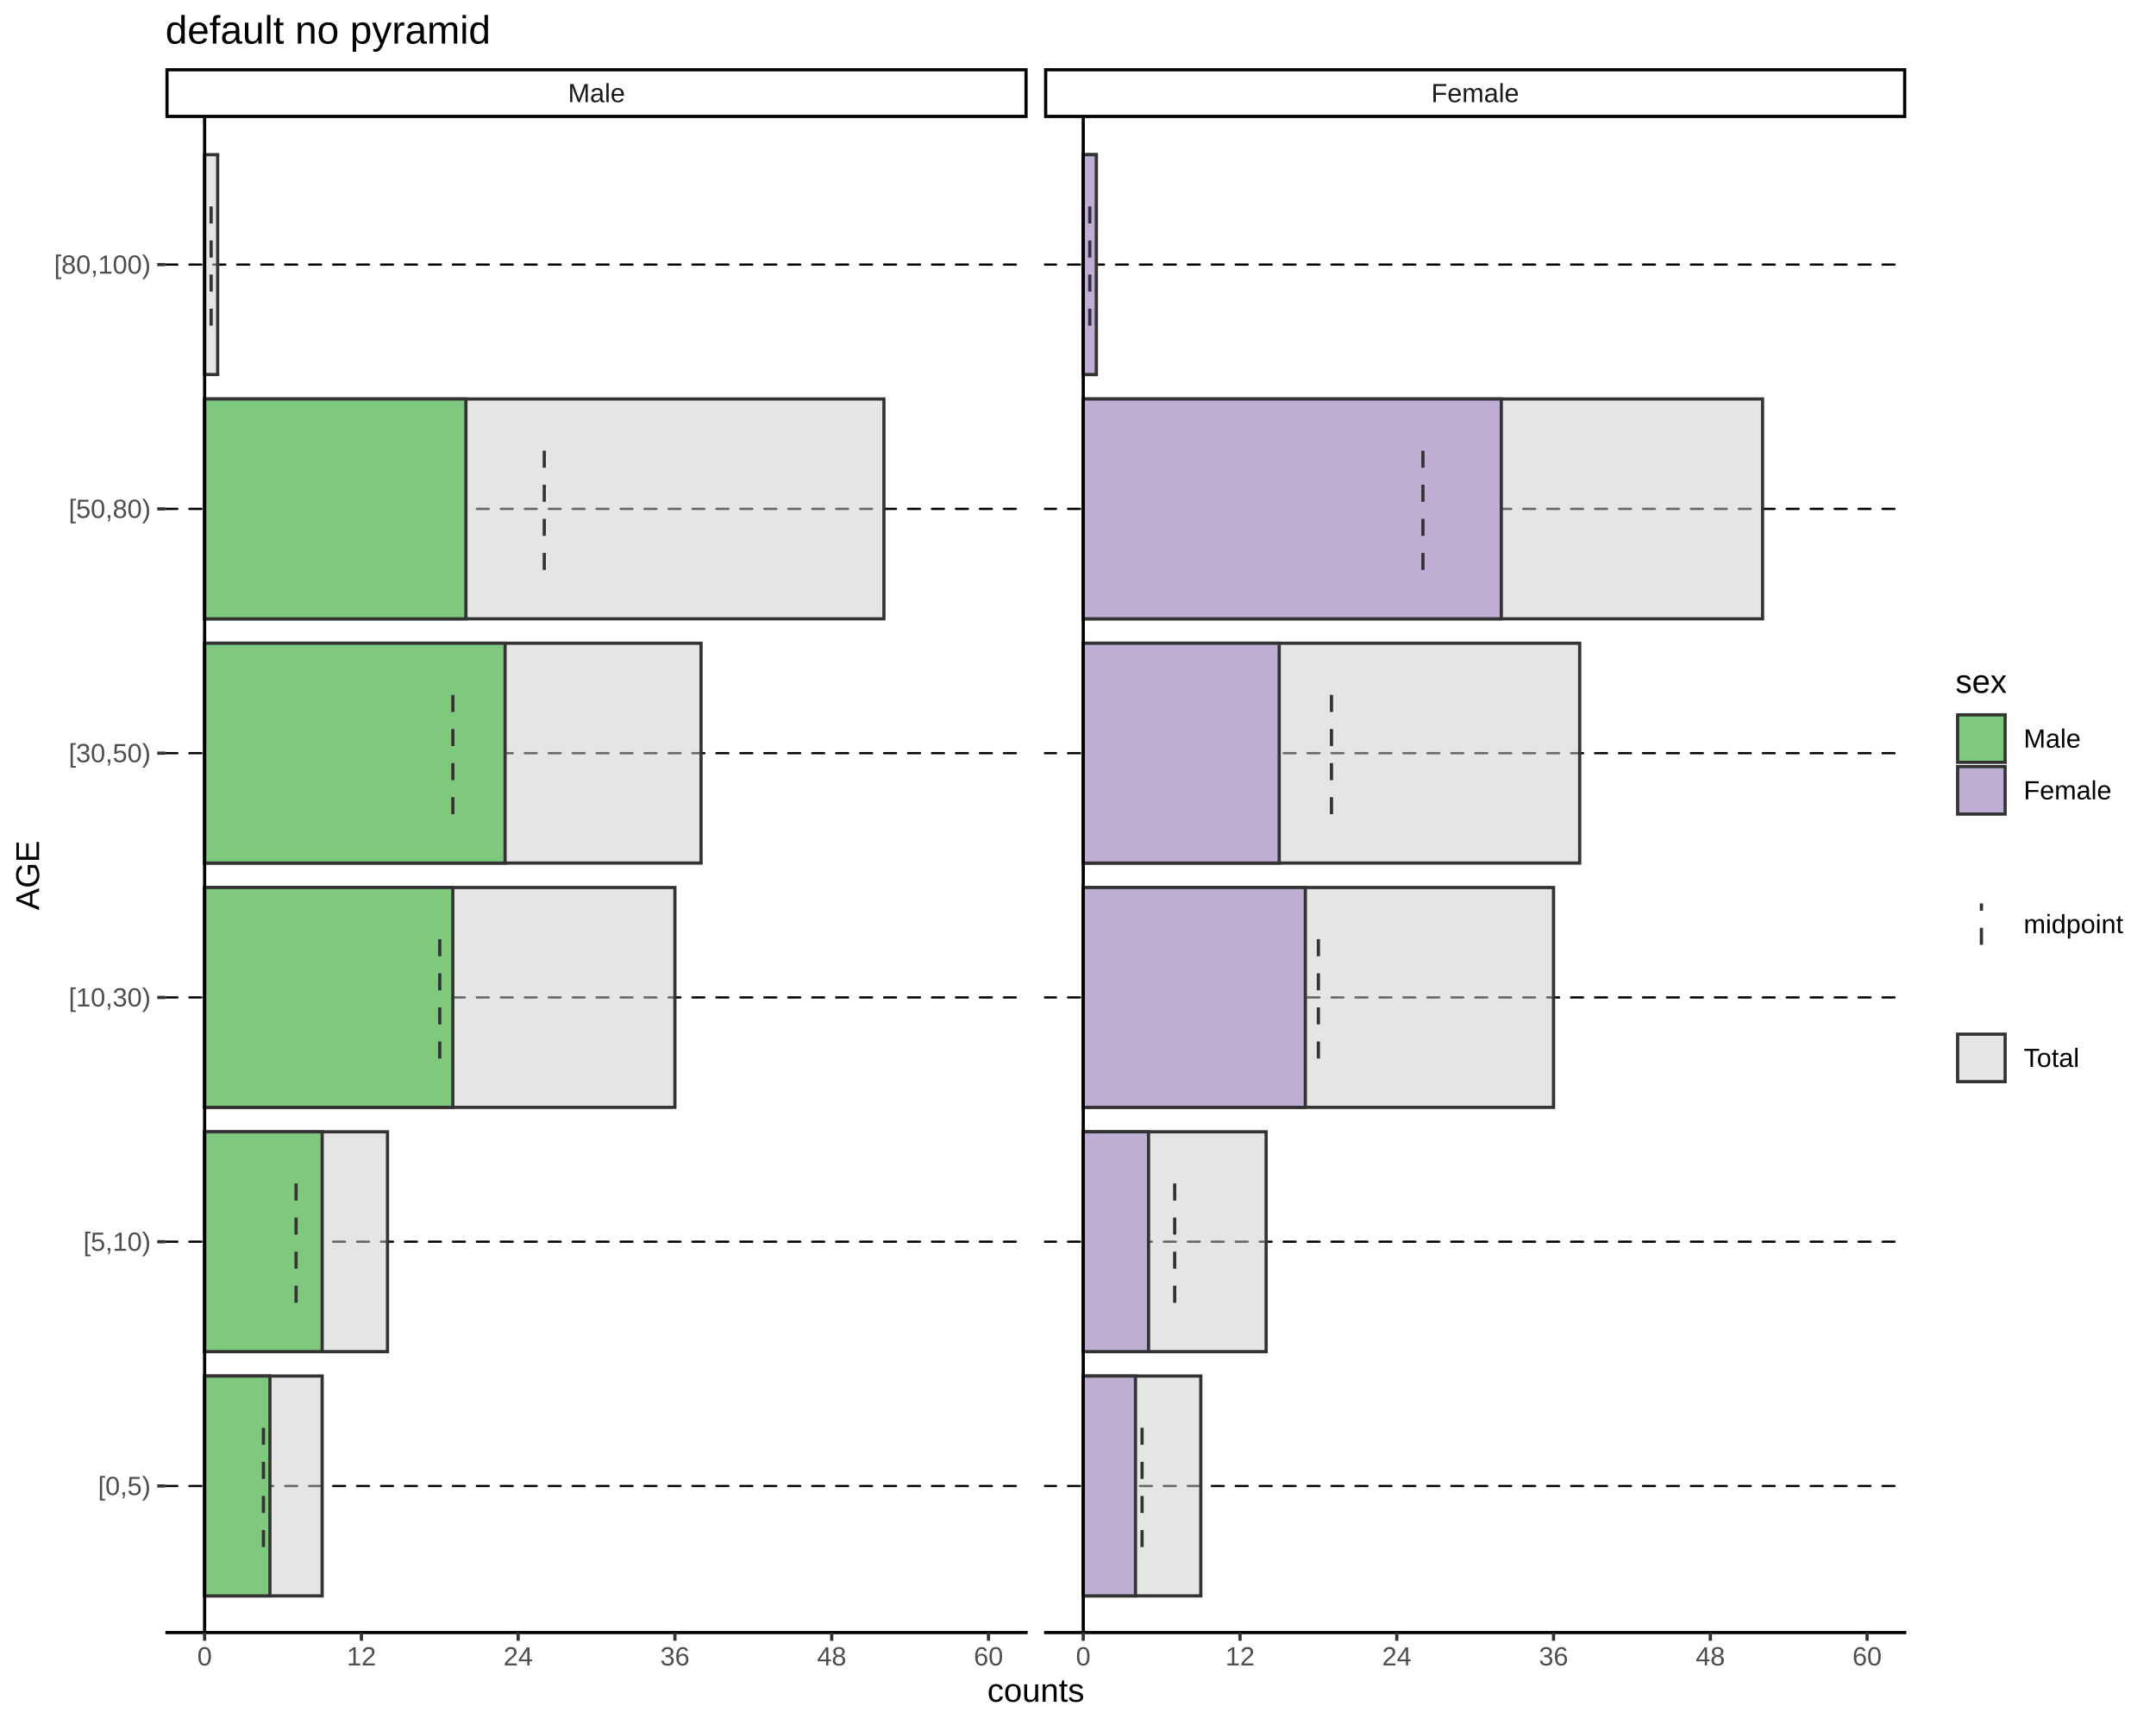
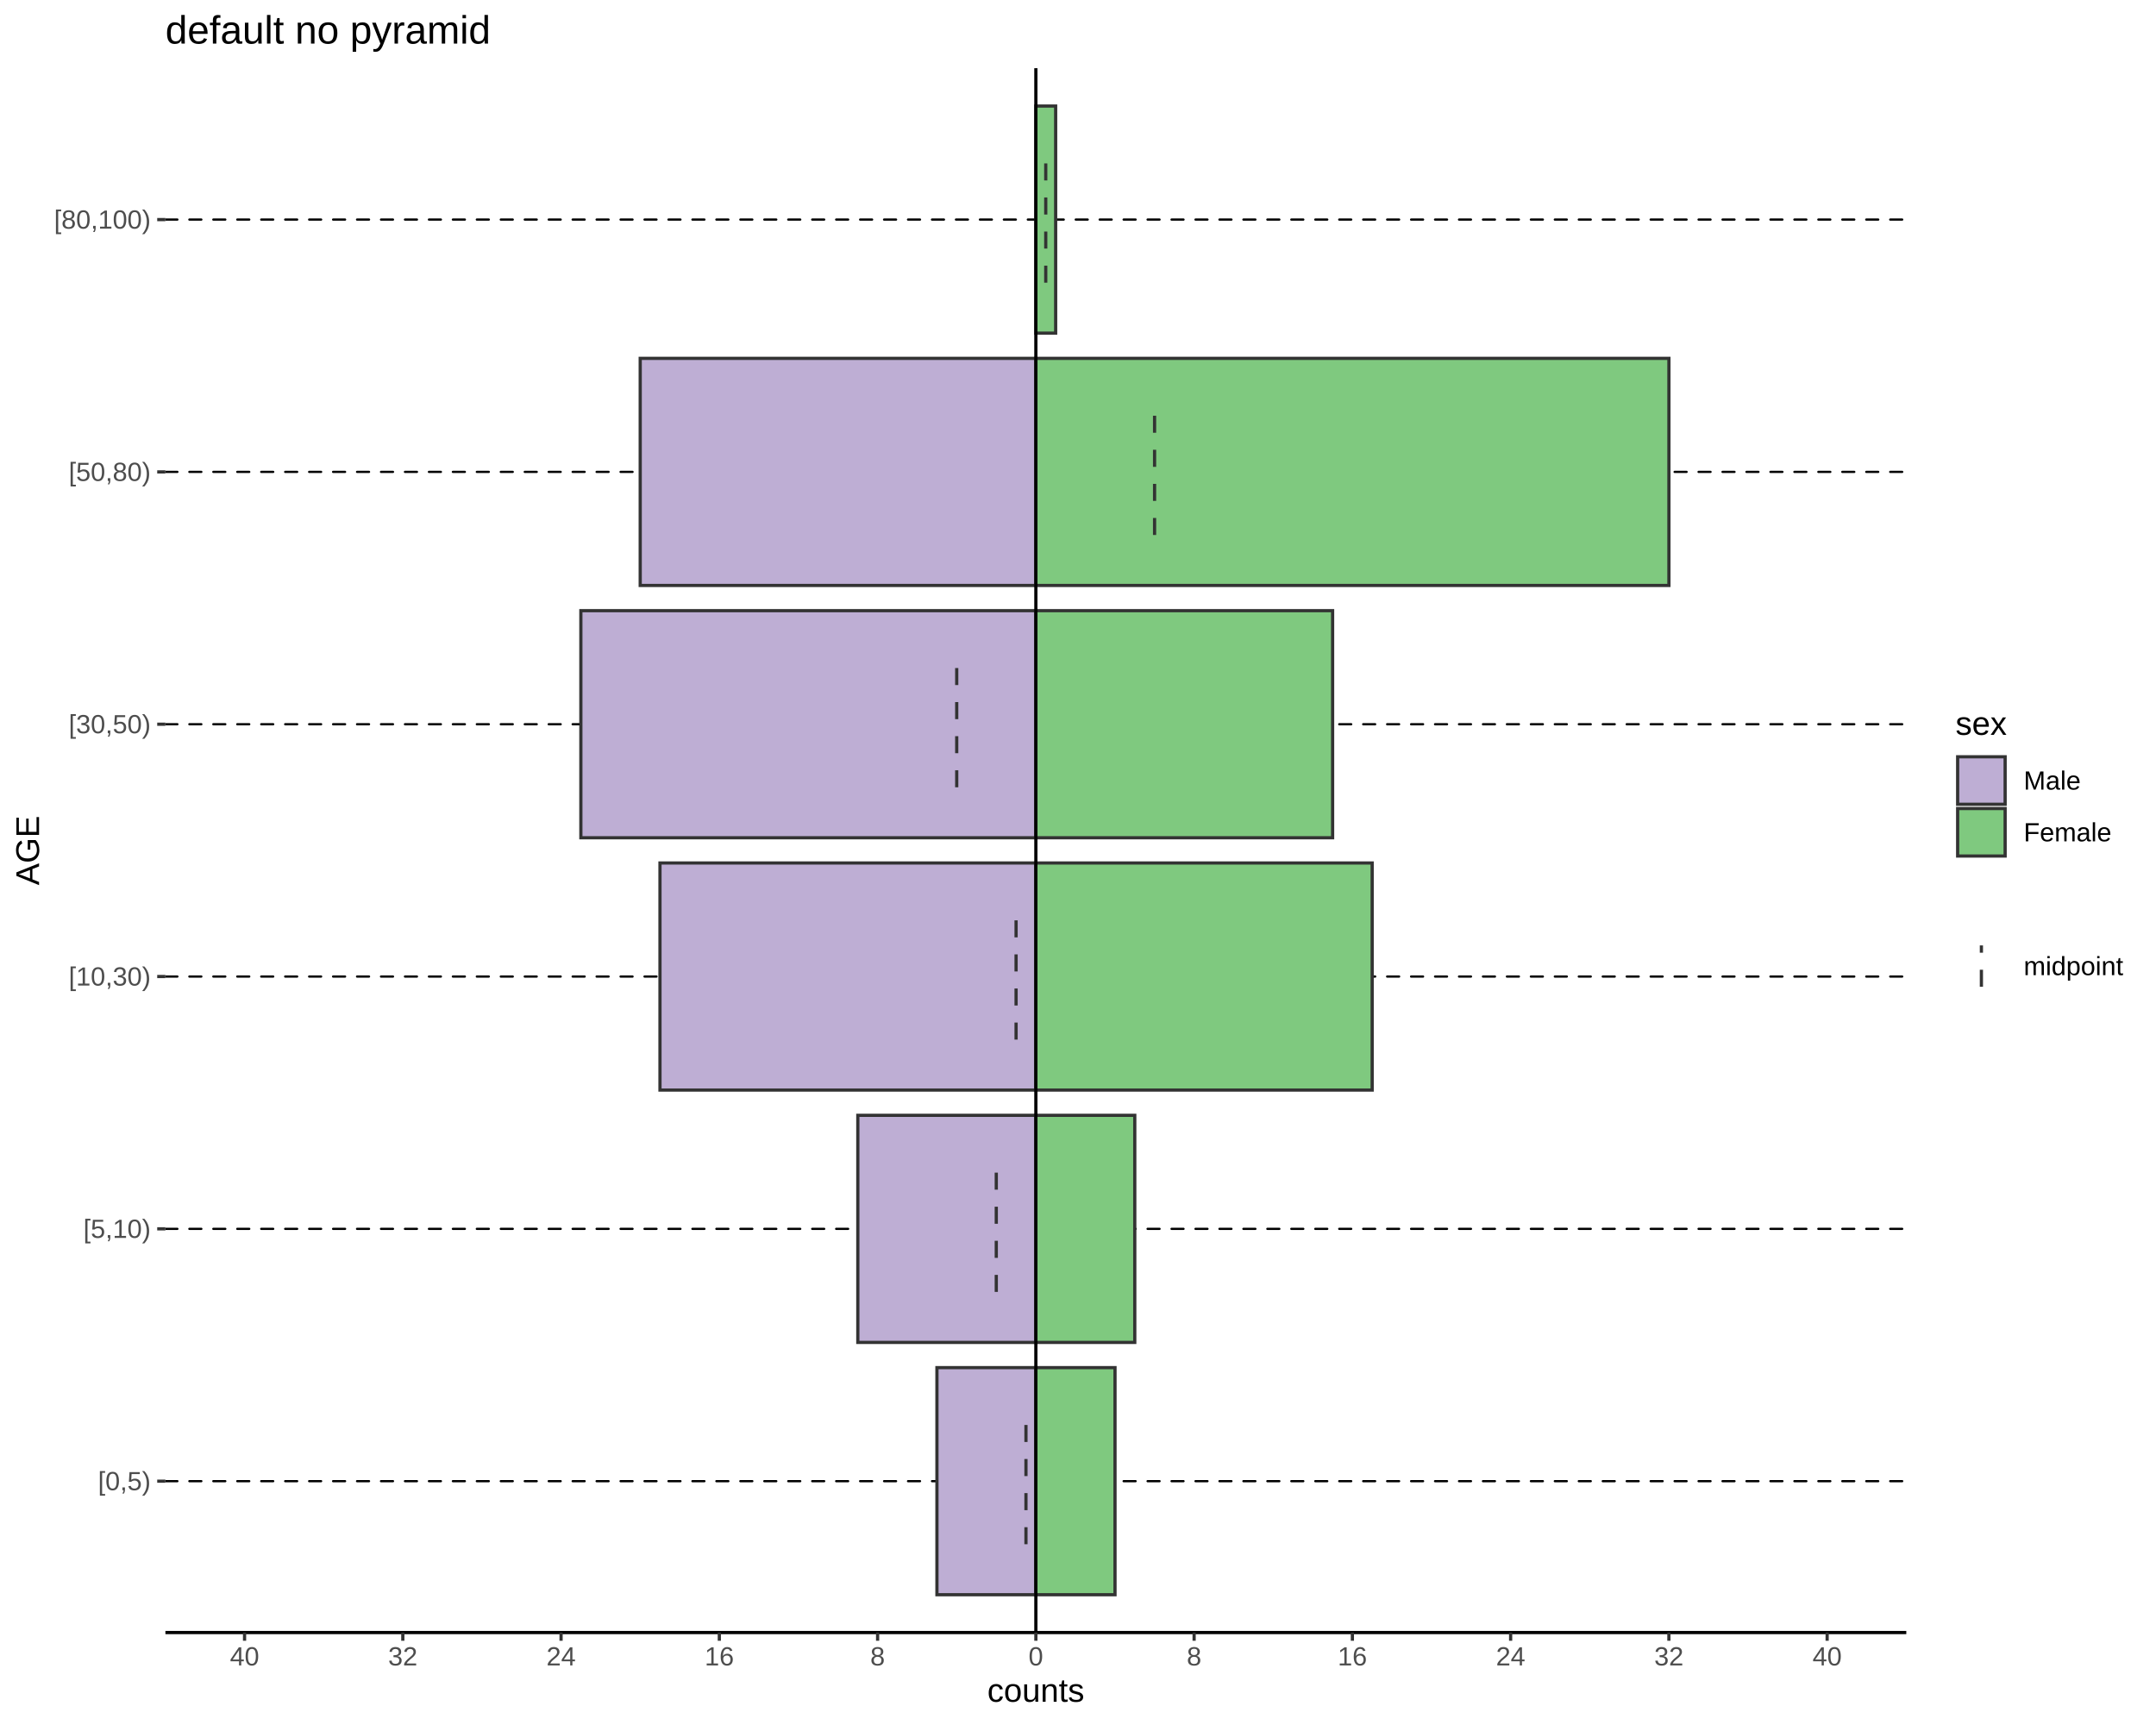
<svg xmlns="http://www.w3.org/2000/svg" viewBox="0 0 720.00 576.00">
  <defs>
    <style type="text/css">
    line, polyline, polygon, path, rect, circle {
      fill: none;
      stroke: #000000;
      stroke-linecap: round;
      stroke-linejoin: round;
      stroke-miterlimit: 10.00;
    }
  </style>
  </defs>
  <rect width="100%" height="100%" style="stroke: none; fill: #FFFFFF;" />
  <rect x="0.00" y="0.00" width="720.00" height="576.00" style="stroke-width: 1.07; stroke: #FFFFFF; fill: #FFFFFF;" />
  <defs>
-     <clipPath id="cpNTUuMjR8MzQzLjE5fDU0NS4xM3wzOS40MQ==">
-       <rect x="55.24" y="39.41" width="287.94" height="505.72" />
+     <clipPath id="cpNTUuMjR8NjM2LjYxfDU0NS4xM3wyMi43Nw==">
+       <rect x="55.24" y="22.77" width="581.36" height="522.36" />
    </clipPath>
  </defs>
-   <rect x="55.24" y="39.41" width="287.94" height="505.72" style="stroke-width: 1.07; stroke: none; fill: #FFFFFF;" clip-path="url(#cpNTUuMjR8MzQzLjE5fDU0NS4xM3wzOS40MQ==)" />
-   <polyline points="55.24,496.19 343.19,496.19 " style="stroke-width: 0.75; stroke-dasharray: 4.00,4.00;" clip-path="url(#cpNTUuMjR8MzQzLjE5fDU0NS4xM3wzOS40MQ==)" />
-   <polyline points="55.24,414.62 343.19,414.62 " style="stroke-width: 0.75; stroke-dasharray: 4.00,4.00;" clip-path="url(#cpNTUuMjR8MzQzLjE5fDU0NS4xM3wzOS40MQ==)" />
-   <polyline points="55.24,333.06 343.19,333.06 " style="stroke-width: 0.75; stroke-dasharray: 4.00,4.00;" clip-path="url(#cpNTUuMjR8MzQzLjE5fDU0NS4xM3wzOS40MQ==)" />
-   <polyline points="55.24,251.49 343.19,251.49 " style="stroke-width: 0.75; stroke-dasharray: 4.00,4.00;" clip-path="url(#cpNTUuMjR8MzQzLjE5fDU0NS4xM3wzOS40MQ==)" />
-   <polyline points="55.24,169.92 343.19,169.92 " style="stroke-width: 0.75; stroke-dasharray: 4.00,4.00;" clip-path="url(#cpNTUuMjR8MzQzLjE5fDU0NS4xM3wzOS40MQ==)" />
-   <polyline points="55.24,88.35 343.19,88.35 " style="stroke-width: 0.75; stroke-dasharray: 4.00,4.00;" clip-path="url(#cpNTUuMjR8MzQzLjE5fDU0NS4xM3wzOS40MQ==)" />
-   <rect x="68.33" y="459.48" width="39.26" height="73.41" style="stroke-width: 1.07; stroke: #333333; stroke-linecap: square; stroke-linejoin: miter; fill: #CCCCCC; fill-opacity: 0.50;" clip-path="url(#cpNTUuMjR8MzQzLjE5fDU0NS4xM3wzOS40MQ==)" />
-   <rect x="68.33" y="377.92" width="61.08" height="73.41" style="stroke-width: 1.07; stroke: #333333; stroke-linecap: square; stroke-linejoin: miter; fill: #CCCCCC; fill-opacity: 0.50;" clip-path="url(#cpNTUuMjR8MzQzLjE5fDU0NS4xM3wzOS40MQ==)" />
-   <rect x="68.33" y="296.35" width="157.06" height="73.41" style="stroke-width: 1.07; stroke: #333333; stroke-linecap: square; stroke-linejoin: miter; fill: #CCCCCC; fill-opacity: 0.50;" clip-path="url(#cpNTUuMjR8MzQzLjE5fDU0NS4xM3wzOS40MQ==)" />
-   <rect x="68.33" y="214.78" width="165.79" height="73.41" style="stroke-width: 1.07; stroke: #333333; stroke-linecap: square; stroke-linejoin: miter; fill: #CCCCCC; fill-opacity: 0.50;" clip-path="url(#cpNTUuMjR8MzQzLjE5fDU0NS4xM3wzOS40MQ==)" />
-   <rect x="68.33" y="133.22" width="226.86" height="73.41" style="stroke-width: 1.07; stroke: #333333; stroke-linecap: square; stroke-linejoin: miter; fill: #CCCCCC; fill-opacity: 0.50;" clip-path="url(#cpNTUuMjR8MzQzLjE5fDU0NS4xM3wzOS40MQ==)" />
-   <rect x="68.33" y="51.65" width="4.36" height="73.41" style="stroke-width: 1.07; stroke: #333333; stroke-linecap: square; stroke-linejoin: miter; fill: #CCCCCC; fill-opacity: 0.50;" clip-path="url(#cpNTUuMjR8MzQzLjE5fDU0NS4xM3wzOS40MQ==)" />
-   <rect x="68.33" y="459.48" width="21.81" height="73.41" style="stroke-width: 1.07; stroke: #333333; stroke-linecap: square; stroke-linejoin: miter; fill: #7FC97F;" clip-path="url(#cpNTUuMjR8MzQzLjE5fDU0NS4xM3wzOS40MQ==)" />
-   <rect x="68.33" y="377.92" width="39.26" height="73.41" style="stroke-width: 1.07; stroke: #333333; stroke-linecap: square; stroke-linejoin: miter; fill: #7FC97F;" clip-path="url(#cpNTUuMjR8MzQzLjE5fDU0NS4xM3wzOS40MQ==)" />
-   <rect x="68.33" y="296.35" width="82.89" height="73.41" style="stroke-width: 1.07; stroke: #333333; stroke-linecap: square; stroke-linejoin: miter; fill: #7FC97F;" clip-path="url(#cpNTUuMjR8MzQzLjE5fDU0NS4xM3wzOS40MQ==)" />
-   <rect x="68.33" y="214.78" width="100.34" height="73.41" style="stroke-width: 1.07; stroke: #333333; stroke-linecap: square; stroke-linejoin: miter; fill: #7FC97F;" clip-path="url(#cpNTUuMjR8MzQzLjE5fDU0NS4xM3wzOS40MQ==)" />
-   <rect x="68.33" y="133.22" width="87.26" height="73.41" style="stroke-width: 1.07; stroke: #333333; stroke-linecap: square; stroke-linejoin: miter; fill: #7FC97F;" clip-path="url(#cpNTUuMjR8MzQzLjE5fDU0NS4xM3wzOS40MQ==)" />
-   <line x1="87.97" y1="516.58" x2="87.97" y2="475.80" style="stroke-width: 1.07; stroke: #333333; stroke-dasharray: 5.69,5.69; stroke-linecap: butt;" clip-path="url(#cpNTUuMjR8MzQzLjE5fDU0NS4xM3wzOS40MQ==)" />
-   <line x1="98.87" y1="435.01" x2="98.87" y2="394.23" style="stroke-width: 1.07; stroke: #333333; stroke-dasharray: 5.69,5.69; stroke-linecap: butt;" clip-path="url(#cpNTUuMjR8MzQzLjE5fDU0NS4xM3wzOS40MQ==)" />
-   <line x1="146.86" y1="353.45" x2="146.86" y2="312.66" style="stroke-width: 1.07; stroke: #333333; stroke-dasharray: 5.69,5.69; stroke-linecap: butt;" clip-path="url(#cpNTUuMjR8MzQzLjE5fDU0NS4xM3wzOS40MQ==)" />
-   <line x1="151.23" y1="271.88" x2="151.23" y2="231.10" style="stroke-width: 1.07; stroke: #333333; stroke-dasharray: 5.69,5.69; stroke-linecap: butt;" clip-path="url(#cpNTUuMjR8MzQzLjE5fDU0NS4xM3wzOS40MQ==)" />
-   <line x1="181.76" y1="190.31" x2="181.76" y2="149.53" style="stroke-width: 1.07; stroke: #333333; stroke-dasharray: 5.69,5.69; stroke-linecap: butt;" clip-path="url(#cpNTUuMjR8MzQzLjE5fDU0NS4xM3wzOS40MQ==)" />
-   <line x1="70.51" y1="108.75" x2="70.51" y2="67.96" style="stroke-width: 1.07; stroke: #333333; stroke-dasharray: 5.69,5.69; stroke-linecap: butt;" clip-path="url(#cpNTUuMjR8MzQzLjE5fDU0NS4xM3wzOS40MQ==)" />
-   <line x1="68.33" y1="545.13" x2="68.33" y2="39.41" style="stroke-width: 1.07; stroke-linecap: butt;" clip-path="url(#cpNTUuMjR8MzQzLjE5fDU0NS4xM3wzOS40MQ==)" />
+   <rect x="55.24" y="22.77" width="581.36" height="522.36" style="stroke-width: 1.07; stroke: none; fill: #FFFFFF;" clip-path="url(#cpNTUuMjR8NjM2LjYxfDU0NS4xM3wyMi43Nw==)" />
+   <polyline points="55.24,494.58 636.61,494.58 " style="stroke-width: 0.75; stroke-dasharray: 4.00,4.00;" clip-path="url(#cpNTUuMjR8NjM2LjYxfDU0NS4xM3wyMi43Nw==)" />
+   <polyline points="55.24,410.33 636.61,410.33 " style="stroke-width: 0.75; stroke-dasharray: 4.00,4.00;" clip-path="url(#cpNTUuMjR8NjM2LjYxfDU0NS4xM3wyMi43Nw==)" />
+   <polyline points="55.24,326.08 636.61,326.08 " style="stroke-width: 0.75; stroke-dasharray: 4.00,4.00;" clip-path="url(#cpNTUuMjR8NjM2LjYxfDU0NS4xM3wyMi43Nw==)" />
+   <polyline points="55.24,241.83 636.61,241.83 " style="stroke-width: 0.75; stroke-dasharray: 4.00,4.00;" clip-path="url(#cpNTUuMjR8NjM2LjYxfDU0NS4xM3wyMi43Nw==)" />
+   <polyline points="55.24,157.57 636.61,157.57 " style="stroke-width: 0.75; stroke-dasharray: 4.00,4.00;" clip-path="url(#cpNTUuMjR8NjM2LjYxfDU0NS4xM3wyMi43Nw==)" />
+   <polyline points="55.24,73.32 636.61,73.32 " style="stroke-width: 0.75; stroke-dasharray: 4.00,4.00;" clip-path="url(#cpNTUuMjR8NjM2LjYxfDU0NS4xM3wyMi43Nw==)" />
+   <rect x="345.93" y="456.67" width="26.43" height="75.83" style="stroke-width: 1.07; stroke: #333333; stroke-linecap: square; stroke-linejoin: miter; fill: #7FC97F;" clip-path="url(#cpNTUuMjR8NjM2LjYxfDU0NS4xM3wyMi43Nw==)" />
+   <rect x="345.93" y="372.42" width="33.03" height="75.83" style="stroke-width: 1.07; stroke: #333333; stroke-linecap: square; stroke-linejoin: miter; fill: #7FC97F;" clip-path="url(#cpNTUuMjR8NjM2LjYxfDU0NS4xM3wyMi43Nw==)" />
+   <rect x="345.93" y="288.16" width="112.31" height="75.83" style="stroke-width: 1.07; stroke: #333333; stroke-linecap: square; stroke-linejoin: miter; fill: #7FC97F;" clip-path="url(#cpNTUuMjR8NjM2LjYxfDU0NS4xM3wyMi43Nw==)" />
+   <rect x="345.93" y="203.91" width="99.10" height="75.83" style="stroke-width: 1.07; stroke: #333333; stroke-linecap: square; stroke-linejoin: miter; fill: #7FC97F;" clip-path="url(#cpNTUuMjR8NjM2LjYxfDU0NS4xM3wyMi43Nw==)" />
+   <rect x="345.93" y="119.66" width="211.41" height="75.83" style="stroke-width: 1.07; stroke: #333333; stroke-linecap: square; stroke-linejoin: miter; fill: #7FC97F;" clip-path="url(#cpNTUuMjR8NjM2LjYxfDU0NS4xM3wyMi43Nw==)" />
+   <rect x="345.93" y="35.41" width="6.61" height="75.83" style="stroke-width: 1.07; stroke: #333333; stroke-linecap: square; stroke-linejoin: miter; fill: #7FC97F;" clip-path="url(#cpNTUuMjR8NjM2LjYxfDU0NS4xM3wyMi43Nw==)" />
+   <rect x="312.89" y="456.67" width="33.03" height="75.83" style="stroke-width: 1.07; stroke: #333333; stroke-linecap: square; stroke-linejoin: miter; fill: #BEAED4;" clip-path="url(#cpNTUuMjR8NjM2LjYxfDU0NS4xM3wyMi43Nw==)" />
+   <rect x="286.47" y="372.42" width="59.46" height="75.83" style="stroke-width: 1.07; stroke: #333333; stroke-linecap: square; stroke-linejoin: miter; fill: #BEAED4;" clip-path="url(#cpNTUuMjR8NjM2LjYxfDU0NS4xM3wyMi43Nw==)" />
+   <rect x="220.40" y="288.16" width="125.52" height="75.83" style="stroke-width: 1.07; stroke: #333333; stroke-linecap: square; stroke-linejoin: miter; fill: #BEAED4;" clip-path="url(#cpNTUuMjR8NjM2LjYxfDU0NS4xM3wyMi43Nw==)" />
+   <rect x="193.98" y="203.91" width="151.95" height="75.83" style="stroke-width: 1.07; stroke: #333333; stroke-linecap: square; stroke-linejoin: miter; fill: #BEAED4;" clip-path="url(#cpNTUuMjR8NjM2LjYxfDU0NS4xM3wyMi43Nw==)" />
+   <rect x="213.80" y="119.66" width="132.13" height="75.83" style="stroke-width: 1.07; stroke: #333333; stroke-linecap: square; stroke-linejoin: miter; fill: #BEAED4;" clip-path="url(#cpNTUuMjR8NjM2LjYxfDU0NS4xM3wyMi43Nw==)" />
+   <rect x="345.93" y="35.41" width="0.00" height="75.83" style="stroke-width: 1.07; stroke: #333333; stroke-linecap: square; stroke-linejoin: miter; fill: #BEAED4;" clip-path="url(#cpNTUuMjR8NjM2LjYxfDU0NS4xM3wyMi43Nw==)" />
+   <line x1="345.93" y1="545.13" x2="345.93" y2="22.77" style="stroke-width: 1.07; stroke-linecap: butt;" clip-path="url(#cpNTUuMjR8NjM2LjYxfDU0NS4xM3wyMi43Nw==)" />
+   <line x1="342.62" y1="515.64" x2="342.62" y2="473.52" style="stroke-width: 1.07; stroke: #333333; stroke-dasharray: 5.69,5.69; stroke-linecap: butt;" clip-path="url(#cpNTUuMjR8NjM2LjYxfDU0NS4xM3wyMi43Nw==)" />
+   <line x1="332.71" y1="431.39" x2="332.71" y2="389.27" style="stroke-width: 1.07; stroke: #333333; stroke-dasharray: 5.69,5.69; stroke-linecap: butt;" clip-path="url(#cpNTUuMjR8NjM2LjYxfDU0NS4xM3wyMi43Nw==)" />
+   <line x1="339.32" y1="347.14" x2="339.32" y2="305.01" style="stroke-width: 1.07; stroke: #333333; stroke-dasharray: 5.69,5.69; stroke-linecap: butt;" clip-path="url(#cpNTUuMjR8NjM2LjYxfDU0NS4xM3wyMi43Nw==)" />
+   <line x1="319.50" y1="262.89" x2="319.50" y2="220.76" style="stroke-width: 1.07; stroke: #333333; stroke-dasharray: 5.69,5.69; stroke-linecap: butt;" clip-path="url(#cpNTUuMjR8NjM2LjYxfDU0NS4xM3wyMi43Nw==)" />
+   <line x1="385.57" y1="178.64" x2="385.57" y2="136.51" style="stroke-width: 1.07; stroke: #333333; stroke-dasharray: 5.69,5.69; stroke-linecap: butt;" clip-path="url(#cpNTUuMjR8NjM2LjYxfDU0NS4xM3wyMi43Nw==)" />
+   <line x1="349.23" y1="94.39" x2="349.23" y2="52.26" style="stroke-width: 1.07; stroke: #333333; stroke-dasharray: 5.69,5.69; stroke-linecap: butt;" clip-path="url(#cpNTUuMjR8NjM2LjYxfDU0NS4xM3wyMi43Nw==)" />
  <defs>
    <clipPath id="cpMC4wMHw3MjAuMDB8NTc2LjAwfDAuMDA=">
      <rect x="0.00" y="0.00" width="720.00" height="576.00" />
    </clipPath>
  </defs>
-   <defs>
-     <clipPath id="cpMzQ4LjY3fDYzNi42MXw1NDUuMTN8MzkuNDE=">
-       <rect x="348.67" y="39.41" width="287.94" height="505.72" />
-     </clipPath>
-   </defs>
-   <rect x="348.67" y="39.41" width="287.94" height="505.72" style="stroke-width: 1.07; stroke: none; fill: #FFFFFF;" clip-path="url(#cpMzQ4LjY3fDYzNi42MXw1NDUuMTN8MzkuNDE=)" />
-   <polyline points="348.67,496.19 636.61,496.19 " style="stroke-width: 0.75; stroke-dasharray: 4.00,4.00;" clip-path="url(#cpMzQ4LjY3fDYzNi42MXw1NDUuMTN8MzkuNDE=)" />
-   <polyline points="348.67,414.62 636.61,414.62 " style="stroke-width: 0.75; stroke-dasharray: 4.00,4.00;" clip-path="url(#cpMzQ4LjY3fDYzNi42MXw1NDUuMTN8MzkuNDE=)" />
-   <polyline points="348.67,333.06 636.61,333.06 " style="stroke-width: 0.75; stroke-dasharray: 4.00,4.00;" clip-path="url(#cpMzQ4LjY3fDYzNi42MXw1NDUuMTN8MzkuNDE=)" />
-   <polyline points="348.67,251.49 636.61,251.49 " style="stroke-width: 0.75; stroke-dasharray: 4.00,4.00;" clip-path="url(#cpMzQ4LjY3fDYzNi42MXw1NDUuMTN8MzkuNDE=)" />
-   <polyline points="348.67,169.92 636.61,169.92 " style="stroke-width: 0.75; stroke-dasharray: 4.00,4.00;" clip-path="url(#cpMzQ4LjY3fDYzNi42MXw1NDUuMTN8MzkuNDE=)" />
-   <polyline points="348.67,88.35 636.61,88.35 " style="stroke-width: 0.75; stroke-dasharray: 4.00,4.00;" clip-path="url(#cpMzQ4LjY3fDYzNi42MXw1NDUuMTN8MzkuNDE=)" />
-   <rect x="361.75" y="459.48" width="39.26" height="73.41" style="stroke-width: 1.07; stroke: #333333; stroke-linecap: square; stroke-linejoin: miter; fill: #CCCCCC; fill-opacity: 0.50;" clip-path="url(#cpMzQ4LjY3fDYzNi42MXw1NDUuMTN8MzkuNDE=)" />
-   <rect x="361.75" y="377.92" width="61.08" height="73.41" style="stroke-width: 1.07; stroke: #333333; stroke-linecap: square; stroke-linejoin: miter; fill: #CCCCCC; fill-opacity: 0.50;" clip-path="url(#cpMzQ4LjY3fDYzNi42MXw1NDUuMTN8MzkuNDE=)" />
-   <rect x="361.75" y="296.35" width="157.06" height="73.41" style="stroke-width: 1.07; stroke: #333333; stroke-linecap: square; stroke-linejoin: miter; fill: #CCCCCC; fill-opacity: 0.50;" clip-path="url(#cpMzQ4LjY3fDYzNi42MXw1NDUuMTN8MzkuNDE=)" />
-   <rect x="361.75" y="214.78" width="165.79" height="73.41" style="stroke-width: 1.07; stroke: #333333; stroke-linecap: square; stroke-linejoin: miter; fill: #CCCCCC; fill-opacity: 0.50;" clip-path="url(#cpMzQ4LjY3fDYzNi42MXw1NDUuMTN8MzkuNDE=)" />
-   <rect x="361.75" y="133.22" width="226.86" height="73.41" style="stroke-width: 1.07; stroke: #333333; stroke-linecap: square; stroke-linejoin: miter; fill: #CCCCCC; fill-opacity: 0.50;" clip-path="url(#cpMzQ4LjY3fDYzNi42MXw1NDUuMTN8MzkuNDE=)" />
-   <rect x="361.75" y="51.65" width="4.36" height="73.41" style="stroke-width: 1.07; stroke: #333333; stroke-linecap: square; stroke-linejoin: miter; fill: #CCCCCC; fill-opacity: 0.50;" clip-path="url(#cpMzQ4LjY3fDYzNi42MXw1NDUuMTN8MzkuNDE=)" />
-   <rect x="361.75" y="459.48" width="17.45" height="73.41" style="stroke-width: 1.07; stroke: #333333; stroke-linecap: square; stroke-linejoin: miter; fill: #BEAED4;" clip-path="url(#cpMzQ4LjY3fDYzNi42MXw1NDUuMTN8MzkuNDE=)" />
-   <rect x="361.75" y="377.92" width="21.81" height="73.41" style="stroke-width: 1.07; stroke: #333333; stroke-linecap: square; stroke-linejoin: miter; fill: #BEAED4;" clip-path="url(#cpMzQ4LjY3fDYzNi42MXw1NDUuMTN8MzkuNDE=)" />
-   <rect x="361.75" y="296.35" width="74.17" height="73.41" style="stroke-width: 1.07; stroke: #333333; stroke-linecap: square; stroke-linejoin: miter; fill: #BEAED4;" clip-path="url(#cpMzQ4LjY3fDYzNi42MXw1NDUuMTN8MzkuNDE=)" />
-   <rect x="361.75" y="214.78" width="65.44" height="73.41" style="stroke-width: 1.07; stroke: #333333; stroke-linecap: square; stroke-linejoin: miter; fill: #BEAED4;" clip-path="url(#cpMzQ4LjY3fDYzNi42MXw1NDUuMTN8MzkuNDE=)" />
-   <rect x="361.75" y="133.22" width="139.61" height="73.41" style="stroke-width: 1.07; stroke: #333333; stroke-linecap: square; stroke-linejoin: miter; fill: #BEAED4;" clip-path="url(#cpMzQ4LjY3fDYzNi42MXw1NDUuMTN8MzkuNDE=)" />
-   <rect x="361.75" y="51.65" width="4.36" height="73.41" style="stroke-width: 1.07; stroke: #333333; stroke-linecap: square; stroke-linejoin: miter; fill: #BEAED4;" clip-path="url(#cpMzQ4LjY3fDYzNi42MXw1NDUuMTN8MzkuNDE=)" />
-   <line x1="381.39" y1="516.58" x2="381.39" y2="475.80" style="stroke-width: 1.07; stroke: #333333; stroke-dasharray: 5.69,5.69; stroke-linecap: butt;" clip-path="url(#cpMzQ4LjY3fDYzNi42MXw1NDUuMTN8MzkuNDE=)" />
-   <line x1="392.29" y1="435.01" x2="392.29" y2="394.23" style="stroke-width: 1.07; stroke: #333333; stroke-dasharray: 5.69,5.69; stroke-linecap: butt;" clip-path="url(#cpMzQ4LjY3fDYzNi42MXw1NDUuMTN8MzkuNDE=)" />
-   <line x1="440.28" y1="353.45" x2="440.28" y2="312.66" style="stroke-width: 1.07; stroke: #333333; stroke-dasharray: 5.69,5.69; stroke-linecap: butt;" clip-path="url(#cpMzQ4LjY3fDYzNi42MXw1NDUuMTN8MzkuNDE=)" />
-   <line x1="444.65" y1="271.88" x2="444.65" y2="231.10" style="stroke-width: 1.07; stroke: #333333; stroke-dasharray: 5.69,5.69; stroke-linecap: butt;" clip-path="url(#cpMzQ4LjY3fDYzNi42MXw1NDUuMTN8MzkuNDE=)" />
-   <line x1="475.19" y1="190.31" x2="475.19" y2="149.53" style="stroke-width: 1.07; stroke: #333333; stroke-dasharray: 5.69,5.69; stroke-linecap: butt;" clip-path="url(#cpMzQ4LjY3fDYzNi42MXw1NDUuMTN8MzkuNDE=)" />
-   <line x1="363.94" y1="108.75" x2="363.94" y2="67.96" style="stroke-width: 1.07; stroke: #333333; stroke-dasharray: 5.69,5.69; stroke-linecap: butt;" clip-path="url(#cpMzQ4LjY3fDYzNi42MXw1NDUuMTN8MzkuNDE=)" />
-   <line x1="361.75" y1="545.13" x2="361.75" y2="39.41" style="stroke-width: 1.07; stroke-linecap: butt;" clip-path="url(#cpMzQ4LjY3fDYzNi42MXw1NDUuMTN8MzkuNDE=)" />
-   <defs>
-     <clipPath id="cpMC4wMHw3MjAuMDB8NTc2LjAwfDAuMDA=">
-       <rect x="0.00" y="0.00" width="720.00" height="576.00" />
-     </clipPath>
-   </defs>
-   <defs>
-     <clipPath id="cpNTUuMjR8MzQzLjE5fDM5LjQxfDIyLjc3">
-       <rect x="55.24" y="22.77" width="287.94" height="16.64" />
-     </clipPath>
-   </defs>
-   <rect x="55.24" y="22.77" width="287.94" height="16.64" style="stroke-width: 2.13; fill: #FFFFFF;" clip-path="url(#cpNTUuMjR8MzQzLjE5fDM5LjQxfDIyLjc3)" />
-   <g clip-path="url(#cpNTUuMjR8MzQzLjE5fDM5LjQxfDIyLjc3)">
-     <text x="189.68" y="34.12" style="font-size: 8.80px; fill: #1A1A1A; font-family: Liberation Sans;" textLength="19.06px" lengthAdjust="spacingAndGlyphs">Male</text>
-   </g>
-   <defs>
-     <clipPath id="cpMC4wMHw3MjAuMDB8NTc2LjAwfDAuMDA=">
-       <rect x="0.00" y="0.00" width="720.00" height="576.00" />
-     </clipPath>
-   </defs>
-   <defs>
-     <clipPath id="cpMzQ4LjY3fDYzNi42MXwzOS40MXwyMi43Nw==">
-       <rect x="348.67" y="22.77" width="287.94" height="16.64" />
-     </clipPath>
-   </defs>
-   <rect x="348.67" y="22.77" width="287.94" height="16.64" style="stroke-width: 2.13; fill: #FFFFFF;" clip-path="url(#cpMzQ4LjY3fDYzNi42MXwzOS40MXwyMi43Nw==)" />
-   <g clip-path="url(#cpMzQ4LjY3fDYzNi42MXwzOS40MXwyMi43Nw==)">
-     <text x="477.97" y="34.12" style="font-size: 8.80px; fill: #1A1A1A; font-family: Liberation Sans;" textLength="29.33px" lengthAdjust="spacingAndGlyphs">Female</text>
-   </g>
-   <defs>
-     <clipPath id="cpMC4wMHw3MjAuMDB8NTc2LjAwfDAuMDA=">
-       <rect x="0.00" y="0.00" width="720.00" height="576.00" />
-     </clipPath>
-   </defs>
-   <polyline points="55.24,545.13 343.19,545.13 " style="stroke-width: 1.07; stroke-linecap: butt;" clip-path="url(#cpMC4wMHw3MjAuMDB8NTc2LjAwfDAuMDA=)" />
-   <polyline points="68.33,547.87 68.33,545.13 " style="stroke-width: 1.07; stroke: #333333; stroke-linecap: butt;" clip-path="url(#cpMC4wMHw3MjAuMDB8NTc2LjAwfDAuMDA=)" />
-   <polyline points="120.69,547.87 120.69,545.13 " style="stroke-width: 1.07; stroke: #333333; stroke-linecap: butt;" clip-path="url(#cpMC4wMHw3MjAuMDB8NTc2LjAwfDAuMDA=)" />
-   <polyline points="173.04,547.87 173.04,545.13 " style="stroke-width: 1.07; stroke: #333333; stroke-linecap: butt;" clip-path="url(#cpMC4wMHw3MjAuMDB8NTc2LjAwfDAuMDA=)" />
-   <polyline points="225.39,547.87 225.39,545.13 " style="stroke-width: 1.07; stroke: #333333; stroke-linecap: butt;" clip-path="url(#cpMC4wMHw3MjAuMDB8NTc2LjAwfDAuMDA=)" />
-   <polyline points="277.75,547.87 277.75,545.13 " style="stroke-width: 1.07; stroke: #333333; stroke-linecap: butt;" clip-path="url(#cpMC4wMHw3MjAuMDB8NTc2LjAwfDAuMDA=)" />
-   <polyline points="330.10,547.87 330.10,545.13 " style="stroke-width: 1.07; stroke: #333333; stroke-linecap: butt;" clip-path="url(#cpMC4wMHw3MjAuMDB8NTc2LjAwfDAuMDA=)" />
  <g clip-path="url(#cpMC4wMHw3MjAuMDB8NTc2LjAwfDAuMDA=)">
-     <text x="65.89" y="556.11" style="font-size: 8.80px; fill: #4D4D4D; font-family: Liberation Sans;" textLength="4.89px" lengthAdjust="spacingAndGlyphs">0</text>
+     <text x="32.73" y="497.60" style="font-size: 8.80px; fill: #4D4D4D; font-family: Liberation Sans;" textLength="17.58px" lengthAdjust="spacingAndGlyphs">[0,5)</text>
  </g>
  <g clip-path="url(#cpMC4wMHw3MjAuMDB8NTc2LjAwfDAuMDA=)">
-     <text x="115.80" y="556.11" style="font-size: 8.80px; fill: #4D4D4D; font-family: Liberation Sans;" textLength="9.78px" lengthAdjust="spacingAndGlyphs">12</text>
+     <text x="27.84" y="413.35" style="font-size: 8.80px; fill: #4D4D4D; font-family: Liberation Sans;" textLength="22.47px" lengthAdjust="spacingAndGlyphs">[5,10)</text>
  </g>
  <g clip-path="url(#cpMC4wMHw3MjAuMDB8NTc2LjAwfDAuMDA=)">
-     <text x="168.15" y="556.11" style="font-size: 8.80px; fill: #4D4D4D; font-family: Liberation Sans;" textLength="9.78px" lengthAdjust="spacingAndGlyphs">24</text>
+     <text x="22.95" y="329.10" style="font-size: 8.80px; fill: #4D4D4D; font-family: Liberation Sans;" textLength="27.36px" lengthAdjust="spacingAndGlyphs">[10,30)</text>
  </g>
  <g clip-path="url(#cpMC4wMHw3MjAuMDB8NTc2LjAwfDAuMDA=)">
-     <text x="220.50" y="556.11" style="font-size: 8.80px; fill: #4D4D4D; font-family: Liberation Sans;" textLength="9.78px" lengthAdjust="spacingAndGlyphs">36</text>
+     <text x="22.95" y="244.85" style="font-size: 8.80px; fill: #4D4D4D; font-family: Liberation Sans;" textLength="27.36px" lengthAdjust="spacingAndGlyphs">[30,50)</text>
  </g>
  <g clip-path="url(#cpMC4wMHw3MjAuMDB8NTc2LjAwfDAuMDA=)">
-     <text x="272.85" y="556.11" style="font-size: 8.80px; fill: #4D4D4D; font-family: Liberation Sans;" textLength="9.78px" lengthAdjust="spacingAndGlyphs">48</text>
+     <text x="22.95" y="160.60" style="font-size: 8.80px; fill: #4D4D4D; font-family: Liberation Sans;" textLength="27.36px" lengthAdjust="spacingAndGlyphs">[50,80)</text>
  </g>
  <g clip-path="url(#cpMC4wMHw3MjAuMDB8NTc2LjAwfDAuMDA=)">
-     <text x="325.21" y="556.11" style="font-size: 8.80px; fill: #4D4D4D; font-family: Liberation Sans;" textLength="9.78px" lengthAdjust="spacingAndGlyphs">60</text>
+     <text x="18.06" y="76.35" style="font-size: 8.80px; fill: #4D4D4D; font-family: Liberation Sans;" textLength="32.25px" lengthAdjust="spacingAndGlyphs">[80,100)</text>
  </g>
-   <polyline points="348.67,545.13 636.61,545.13 " style="stroke-width: 1.07; stroke-linecap: butt;" clip-path="url(#cpMC4wMHw3MjAuMDB8NTc2LjAwfDAuMDA=)" />
-   <polyline points="361.75,547.87 361.75,545.13 " style="stroke-width: 1.07; stroke: #333333; stroke-linecap: butt;" clip-path="url(#cpMC4wMHw3MjAuMDB8NTc2LjAwfDAuMDA=)" />
-   <polyline points="414.11,547.87 414.11,545.13 " style="stroke-width: 1.07; stroke: #333333; stroke-linecap: butt;" clip-path="url(#cpMC4wMHw3MjAuMDB8NTc2LjAwfDAuMDA=)" />
-   <polyline points="466.46,547.87 466.46,545.13 " style="stroke-width: 1.07; stroke: #333333; stroke-linecap: butt;" clip-path="url(#cpMC4wMHw3MjAuMDB8NTc2LjAwfDAuMDA=)" />
-   <polyline points="518.81,547.87 518.81,545.13 " style="stroke-width: 1.07; stroke: #333333; stroke-linecap: butt;" clip-path="url(#cpMC4wMHw3MjAuMDB8NTc2LjAwfDAuMDA=)" />
-   <polyline points="571.17,547.87 571.17,545.13 " style="stroke-width: 1.07; stroke: #333333; stroke-linecap: butt;" clip-path="url(#cpMC4wMHw3MjAuMDB8NTc2LjAwfDAuMDA=)" />
-   <polyline points="623.52,547.87 623.52,545.13 " style="stroke-width: 1.07; stroke: #333333; stroke-linecap: butt;" clip-path="url(#cpMC4wMHw3MjAuMDB8NTc2LjAwfDAuMDA=)" />
+   <polyline points="52.50,494.58 55.24,494.58 " style="stroke-width: 1.07; stroke: #333333; stroke-linecap: butt;" clip-path="url(#cpMC4wMHw3MjAuMDB8NTc2LjAwfDAuMDA=)" />
+   <polyline points="52.50,410.33 55.24,410.33 " style="stroke-width: 1.07; stroke: #333333; stroke-linecap: butt;" clip-path="url(#cpMC4wMHw3MjAuMDB8NTc2LjAwfDAuMDA=)" />
+   <polyline points="52.50,326.08 55.24,326.08 " style="stroke-width: 1.07; stroke: #333333; stroke-linecap: butt;" clip-path="url(#cpMC4wMHw3MjAuMDB8NTc2LjAwfDAuMDA=)" />
+   <polyline points="52.50,241.83 55.24,241.83 " style="stroke-width: 1.07; stroke: #333333; stroke-linecap: butt;" clip-path="url(#cpMC4wMHw3MjAuMDB8NTc2LjAwfDAuMDA=)" />
+   <polyline points="52.50,157.57 55.24,157.57 " style="stroke-width: 1.07; stroke: #333333; stroke-linecap: butt;" clip-path="url(#cpMC4wMHw3MjAuMDB8NTc2LjAwfDAuMDA=)" />
+   <polyline points="52.50,73.32 55.24,73.32 " style="stroke-width: 1.07; stroke: #333333; stroke-linecap: butt;" clip-path="url(#cpMC4wMHw3MjAuMDB8NTc2LjAwfDAuMDA=)" />
+   <polyline points="55.24,545.13 636.61,545.13 " style="stroke-width: 1.07; stroke-linecap: butt;" clip-path="url(#cpMC4wMHw3MjAuMDB8NTc2LjAwfDAuMDA=)" />
+   <polyline points="81.67,547.87 81.67,545.13 " style="stroke-width: 1.07; stroke: #333333; stroke-linecap: butt;" clip-path="url(#cpMC4wMHw3MjAuMDB8NTc2LjAwfDAuMDA=)" />
+   <polyline points="134.52,547.87 134.52,545.13 " style="stroke-width: 1.07; stroke: #333333; stroke-linecap: butt;" clip-path="url(#cpMC4wMHw3MjAuMDB8NTc2LjAwfDAuMDA=)" />
+   <polyline points="187.37,547.87 187.37,545.13 " style="stroke-width: 1.07; stroke: #333333; stroke-linecap: butt;" clip-path="url(#cpMC4wMHw3MjAuMDB8NTc2LjAwfDAuMDA=)" />
+   <polyline points="240.22,547.87 240.22,545.13 " style="stroke-width: 1.07; stroke: #333333; stroke-linecap: butt;" clip-path="url(#cpMC4wMHw3MjAuMDB8NTc2LjAwfDAuMDA=)" />
+   <polyline points="293.08,547.87 293.08,545.13 " style="stroke-width: 1.07; stroke: #333333; stroke-linecap: butt;" clip-path="url(#cpMC4wMHw3MjAuMDB8NTc2LjAwfDAuMDA=)" />
+   <polyline points="345.93,547.87 345.93,545.13 " style="stroke-width: 1.07; stroke: #333333; stroke-linecap: butt;" clip-path="url(#cpMC4wMHw3MjAuMDB8NTc2LjAwfDAuMDA=)" />
+   <polyline points="398.78,547.87 398.78,545.13 " style="stroke-width: 1.07; stroke: #333333; stroke-linecap: butt;" clip-path="url(#cpMC4wMHw3MjAuMDB8NTc2LjAwfDAuMDA=)" />
+   <polyline points="451.63,547.87 451.63,545.13 " style="stroke-width: 1.07; stroke: #333333; stroke-linecap: butt;" clip-path="url(#cpMC4wMHw3MjAuMDB8NTc2LjAwfDAuMDA=)" />
+   <polyline points="504.48,547.87 504.48,545.13 " style="stroke-width: 1.07; stroke: #333333; stroke-linecap: butt;" clip-path="url(#cpMC4wMHw3MjAuMDB8NTc2LjAwfDAuMDA=)" />
+   <polyline points="557.33,547.87 557.33,545.13 " style="stroke-width: 1.07; stroke: #333333; stroke-linecap: butt;" clip-path="url(#cpMC4wMHw3MjAuMDB8NTc2LjAwfDAuMDA=)" />
+   <polyline points="610.18,547.87 610.18,545.13 " style="stroke-width: 1.07; stroke: #333333; stroke-linecap: butt;" clip-path="url(#cpMC4wMHw3MjAuMDB8NTc2LjAwfDAuMDA=)" />
  <g clip-path="url(#cpMC4wMHw3MjAuMDB8NTc2LjAwfDAuMDA=)">
-     <text x="359.31" y="556.11" style="font-size: 8.80px; fill: #4D4D4D; font-family: Liberation Sans;" textLength="4.89px" lengthAdjust="spacingAndGlyphs">0</text>
+     <text x="76.78" y="556.11" style="font-size: 8.80px; fill: #4D4D4D; font-family: Liberation Sans;" textLength="9.78px" lengthAdjust="spacingAndGlyphs">40</text>
  </g>
  <g clip-path="url(#cpMC4wMHw3MjAuMDB8NTc2LjAwfDAuMDA=)">
-     <text x="409.22" y="556.11" style="font-size: 8.80px; fill: #4D4D4D; font-family: Liberation Sans;" textLength="9.78px" lengthAdjust="spacingAndGlyphs">12</text>
+     <text x="129.63" y="556.11" style="font-size: 8.80px; fill: #4D4D4D; font-family: Liberation Sans;" textLength="9.78px" lengthAdjust="spacingAndGlyphs">32</text>
  </g>
  <g clip-path="url(#cpMC4wMHw3MjAuMDB8NTc2LjAwfDAuMDA=)">
-     <text x="461.57" y="556.11" style="font-size: 8.80px; fill: #4D4D4D; font-family: Liberation Sans;" textLength="9.78px" lengthAdjust="spacingAndGlyphs">24</text>
+     <text x="182.48" y="556.11" style="font-size: 8.80px; fill: #4D4D4D; font-family: Liberation Sans;" textLength="9.78px" lengthAdjust="spacingAndGlyphs">24</text>
  </g>
  <g clip-path="url(#cpMC4wMHw3MjAuMDB8NTc2LjAwfDAuMDA=)">
-     <text x="513.92" y="556.11" style="font-size: 8.80px; fill: #4D4D4D; font-family: Liberation Sans;" textLength="9.78px" lengthAdjust="spacingAndGlyphs">36</text>
+     <text x="235.33" y="556.11" style="font-size: 8.80px; fill: #4D4D4D; font-family: Liberation Sans;" textLength="9.78px" lengthAdjust="spacingAndGlyphs">16</text>
  </g>
  <g clip-path="url(#cpMC4wMHw3MjAuMDB8NTc2LjAwfDAuMDA=)">
-     <text x="566.28" y="556.11" style="font-size: 8.80px; fill: #4D4D4D; font-family: Liberation Sans;" textLength="9.78px" lengthAdjust="spacingAndGlyphs">48</text>
+     <text x="290.63" y="556.11" style="font-size: 8.80px; fill: #4D4D4D; font-family: Liberation Sans;" textLength="4.89px" lengthAdjust="spacingAndGlyphs">8</text>
  </g>
  <g clip-path="url(#cpMC4wMHw3MjAuMDB8NTc2LjAwfDAuMDA=)">
-     <text x="618.63" y="556.11" style="font-size: 8.80px; fill: #4D4D4D; font-family: Liberation Sans;" textLength="9.78px" lengthAdjust="spacingAndGlyphs">60</text>
+     <text x="343.48" y="556.11" style="font-size: 8.80px; fill: #4D4D4D; font-family: Liberation Sans;" textLength="4.89px" lengthAdjust="spacingAndGlyphs">0</text>
  </g>
  <g clip-path="url(#cpMC4wMHw3MjAuMDB8NTc2LjAwfDAuMDA=)">
-     <text x="32.73" y="499.21" style="font-size: 8.80px; fill: #4D4D4D; font-family: Liberation Sans;" textLength="17.58px" lengthAdjust="spacingAndGlyphs">[0,5)</text>
+     <text x="396.33" y="556.11" style="font-size: 8.80px; fill: #4D4D4D; font-family: Liberation Sans;" textLength="4.89px" lengthAdjust="spacingAndGlyphs">8</text>
  </g>
  <g clip-path="url(#cpMC4wMHw3MjAuMDB8NTc2LjAwfDAuMDA=)">
-     <text x="27.84" y="417.65" style="font-size: 8.80px; fill: #4D4D4D; font-family: Liberation Sans;" textLength="22.47px" lengthAdjust="spacingAndGlyphs">[5,10)</text>
+     <text x="446.74" y="556.11" style="font-size: 8.80px; fill: #4D4D4D; font-family: Liberation Sans;" textLength="9.78px" lengthAdjust="spacingAndGlyphs">16</text>
  </g>
  <g clip-path="url(#cpMC4wMHw3MjAuMDB8NTc2LjAwfDAuMDA=)">
-     <text x="22.95" y="336.08" style="font-size: 8.80px; fill: #4D4D4D; font-family: Liberation Sans;" textLength="27.36px" lengthAdjust="spacingAndGlyphs">[10,30)</text>
+     <text x="499.59" y="556.11" style="font-size: 8.80px; fill: #4D4D4D; font-family: Liberation Sans;" textLength="9.78px" lengthAdjust="spacingAndGlyphs">24</text>
  </g>
  <g clip-path="url(#cpMC4wMHw3MjAuMDB8NTc2LjAwfDAuMDA=)">
-     <text x="22.95" y="254.51" style="font-size: 8.80px; fill: #4D4D4D; font-family: Liberation Sans;" textLength="27.36px" lengthAdjust="spacingAndGlyphs">[30,50)</text>
+     <text x="552.44" y="556.11" style="font-size: 8.80px; fill: #4D4D4D; font-family: Liberation Sans;" textLength="9.78px" lengthAdjust="spacingAndGlyphs">32</text>
  </g>
  <g clip-path="url(#cpMC4wMHw3MjAuMDB8NTc2LjAwfDAuMDA=)">
-     <text x="22.95" y="172.94" style="font-size: 8.80px; fill: #4D4D4D; font-family: Liberation Sans;" textLength="27.36px" lengthAdjust="spacingAndGlyphs">[50,80)</text>
+     <text x="605.29" y="556.11" style="font-size: 8.80px; fill: #4D4D4D; font-family: Liberation Sans;" textLength="9.78px" lengthAdjust="spacingAndGlyphs">40</text>
  </g>
-   <g clip-path="url(#cpMC4wMHw3MjAuMDB8NTc2LjAwfDAuMDA=)">
-     <text x="18.06" y="91.38" style="font-size: 8.80px; fill: #4D4D4D; font-family: Liberation Sans;" textLength="32.25px" lengthAdjust="spacingAndGlyphs">[80,100)</text>
-   </g>
-   <polyline points="52.50,496.19 55.24,496.19 " style="stroke-width: 1.07; stroke: #333333; stroke-linecap: butt;" clip-path="url(#cpMC4wMHw3MjAuMDB8NTc2LjAwfDAuMDA=)" />
-   <polyline points="52.50,414.62 55.24,414.62 " style="stroke-width: 1.07; stroke: #333333; stroke-linecap: butt;" clip-path="url(#cpMC4wMHw3MjAuMDB8NTc2LjAwfDAuMDA=)" />
-   <polyline points="52.50,333.06 55.24,333.06 " style="stroke-width: 1.07; stroke: #333333; stroke-linecap: butt;" clip-path="url(#cpMC4wMHw3MjAuMDB8NTc2LjAwfDAuMDA=)" />
-   <polyline points="52.50,251.49 55.24,251.49 " style="stroke-width: 1.07; stroke: #333333; stroke-linecap: butt;" clip-path="url(#cpMC4wMHw3MjAuMDB8NTc2LjAwfDAuMDA=)" />
-   <polyline points="52.50,169.92 55.24,169.92 " style="stroke-width: 1.07; stroke: #333333; stroke-linecap: butt;" clip-path="url(#cpMC4wMHw3MjAuMDB8NTc2LjAwfDAuMDA=)" />
-   <polyline points="52.50,88.35 55.24,88.35 " style="stroke-width: 1.07; stroke: #333333; stroke-linecap: butt;" clip-path="url(#cpMC4wMHw3MjAuMDB8NTc2LjAwfDAuMDA=)" />
  <g clip-path="url(#cpMC4wMHw3MjAuMDB8NTc2LjAwfDAuMDA=)">
    <text x="329.71" y="568.24" style="font-size: 11.00px; font-family: Liberation Sans;" textLength="32.44px" lengthAdjust="spacingAndGlyphs">counts</text>
  </g>
  <g clip-path="url(#cpMC4wMHw3MjAuMDB8NTc2LjAwfDAuMDA=)">
-     <text transform="translate(13.04,303.90) rotate(-90)" style="font-size: 11.00px; font-family: Liberation Sans;" textLength="23.25px" lengthAdjust="spacingAndGlyphs">AGE</text>
+     <text transform="translate(13.04,295.58) rotate(-90)" style="font-size: 11.00px; font-family: Liberation Sans;" textLength="23.25px" lengthAdjust="spacingAndGlyphs">AGE</text>
  </g>
-   <rect x="647.57" y="217.17" width="63.05" height="60.84" style="stroke-width: 1.07; stroke: none; fill: #FFFFFF;" clip-path="url(#cpMC4wMHw3MjAuMDB8NTc2LjAwfDAuMDA=)" />
+   <rect x="647.57" y="231.19" width="63.05" height="60.84" style="stroke-width: 1.07; stroke: none; fill: #FFFFFF;" clip-path="url(#cpMC4wMHw3MjAuMDB8NTc2LjAwfDAuMDA=)" />
  <g clip-path="url(#cpMC4wMHw3MjAuMDB8NTc2LjAwfDAuMDA=)">
-     <text x="653.05" y="231.36" style="font-size: 11.00px; font-family: Liberation Sans;" textLength="17.12px" lengthAdjust="spacingAndGlyphs">sex</text>
+     <text x="653.05" y="245.37" style="font-size: 11.00px; font-family: Liberation Sans;" textLength="17.12px" lengthAdjust="spacingAndGlyphs">sex</text>
  </g>
-   <rect x="653.76" y="238.69" width="15.86" height="15.86" style="stroke-width: 1.07; stroke: #333333; stroke-linecap: square; stroke-linejoin: miter; fill: #7FC97F;" clip-path="url(#cpMC4wMHw3MjAuMDB8NTc2LjAwfDAuMDA=)" />
-   <rect x="653.76" y="255.97" width="15.86" height="15.86" style="stroke-width: 1.07; stroke: #333333; stroke-linecap: square; stroke-linejoin: miter; fill: #BEAED4;" clip-path="url(#cpMC4wMHw3MjAuMDB8NTc2LjAwfDAuMDA=)" />
+   <rect x="653.76" y="252.70" width="15.86" height="15.86" style="stroke-width: 1.07; stroke: #333333; stroke-linecap: square; stroke-linejoin: miter; fill: #BEAED4;" clip-path="url(#cpMC4wMHw3MjAuMDB8NTc2LjAwfDAuMDA=)" />
+   <rect x="653.76" y="269.98" width="15.86" height="15.86" style="stroke-width: 1.07; stroke: #333333; stroke-linecap: square; stroke-linejoin: miter; fill: #7FC97F;" clip-path="url(#cpMC4wMHw3MjAuMDB8NTc2LjAwfDAuMDA=)" />
  <g clip-path="url(#cpMC4wMHw3MjAuMDB8NTc2LjAwfDAuMDA=)">
-     <text x="675.81" y="249.64" style="font-size: 8.80px; font-family: Liberation Sans;" textLength="19.06px" lengthAdjust="spacingAndGlyphs">Male</text>
+     <text x="675.81" y="263.66" style="font-size: 8.80px; font-family: Liberation Sans;" textLength="19.06px" lengthAdjust="spacingAndGlyphs">Male</text>
  </g>
  <g clip-path="url(#cpMC4wMHw3MjAuMDB8NTc2LjAwfDAuMDA=)">
-     <text x="675.81" y="266.92" style="font-size: 8.80px; font-family: Liberation Sans;" textLength="29.33px" lengthAdjust="spacingAndGlyphs">Female</text>
+     <text x="675.81" y="280.94" style="font-size: 8.80px; font-family: Liberation Sans;" textLength="29.33px" lengthAdjust="spacingAndGlyphs">Female</text>
  </g>
-   <rect x="647.57" y="288.97" width="66.95" height="33.72" style="stroke-width: 1.07; stroke: none; fill: #FFFFFF;" clip-path="url(#cpMC4wMHw3MjAuMDB8NTc2LjAwfDAuMDA=)" />
-   <line x1="661.69" y1="315.49" x2="661.69" y2="301.66" style="stroke-width: 1.07; stroke: #333333; stroke-dasharray: 5.69,5.69; stroke-linecap: butt;" clip-path="url(#cpMC4wMHw3MjAuMDB8NTc2LjAwfDAuMDA=)" />
+   <rect x="647.57" y="302.99" width="66.95" height="33.72" style="stroke-width: 1.07; stroke: none; fill: #FFFFFF;" clip-path="url(#cpMC4wMHw3MjAuMDB8NTc2LjAwfDAuMDA=)" />
+   <line x1="661.69" y1="329.50" x2="661.69" y2="315.68" style="stroke-width: 1.07; stroke: #333333; stroke-dasharray: 5.69,5.69; stroke-linecap: butt;" clip-path="url(#cpMC4wMHw3MjAuMDB8NTc2LjAwfDAuMDA=)" />
  <g clip-path="url(#cpMC4wMHw3MjAuMDB8NTc2LjAwfDAuMDA=)">
-     <text x="675.81" y="311.60" style="font-size: 8.80px; font-family: Liberation Sans;" textLength="33.23px" lengthAdjust="spacingAndGlyphs">midpoint</text>
-   </g>
-   <rect x="647.57" y="333.65" width="52.30" height="33.72" style="stroke-width: 1.07; stroke: none; fill: #FFFFFF;" clip-path="url(#cpMC4wMHw3MjAuMDB8NTc2LjAwfDAuMDA=)" />
-   <rect x="653.76" y="345.32" width="15.86" height="15.86" style="stroke-width: 1.07; stroke: #333333; stroke-linecap: square; stroke-linejoin: miter; fill: #CCCCCC; fill-opacity: 0.50;" clip-path="url(#cpMC4wMHw3MjAuMDB8NTc2LjAwfDAuMDA=)" />
-   <g clip-path="url(#cpMC4wMHw3MjAuMDB8NTc2LjAwfDAuMDA=)">
-     <text x="675.81" y="356.27" style="font-size: 8.80px; font-family: Liberation Sans;" textLength="18.58px" lengthAdjust="spacingAndGlyphs">Total</text>
+     <text x="675.81" y="325.61" style="font-size: 8.80px; font-family: Liberation Sans;" textLength="33.23px" lengthAdjust="spacingAndGlyphs">midpoint</text>
  </g>
  <g clip-path="url(#cpMC4wMHw3MjAuMDB8NTc2LjAwfDAuMDA=)">
    <text x="55.24" y="14.56" style="font-size: 13.20px; font-family: Liberation Sans;" textLength="108.42px" lengthAdjust="spacingAndGlyphs">default no pyramid</text>
  </g>
</svg>
